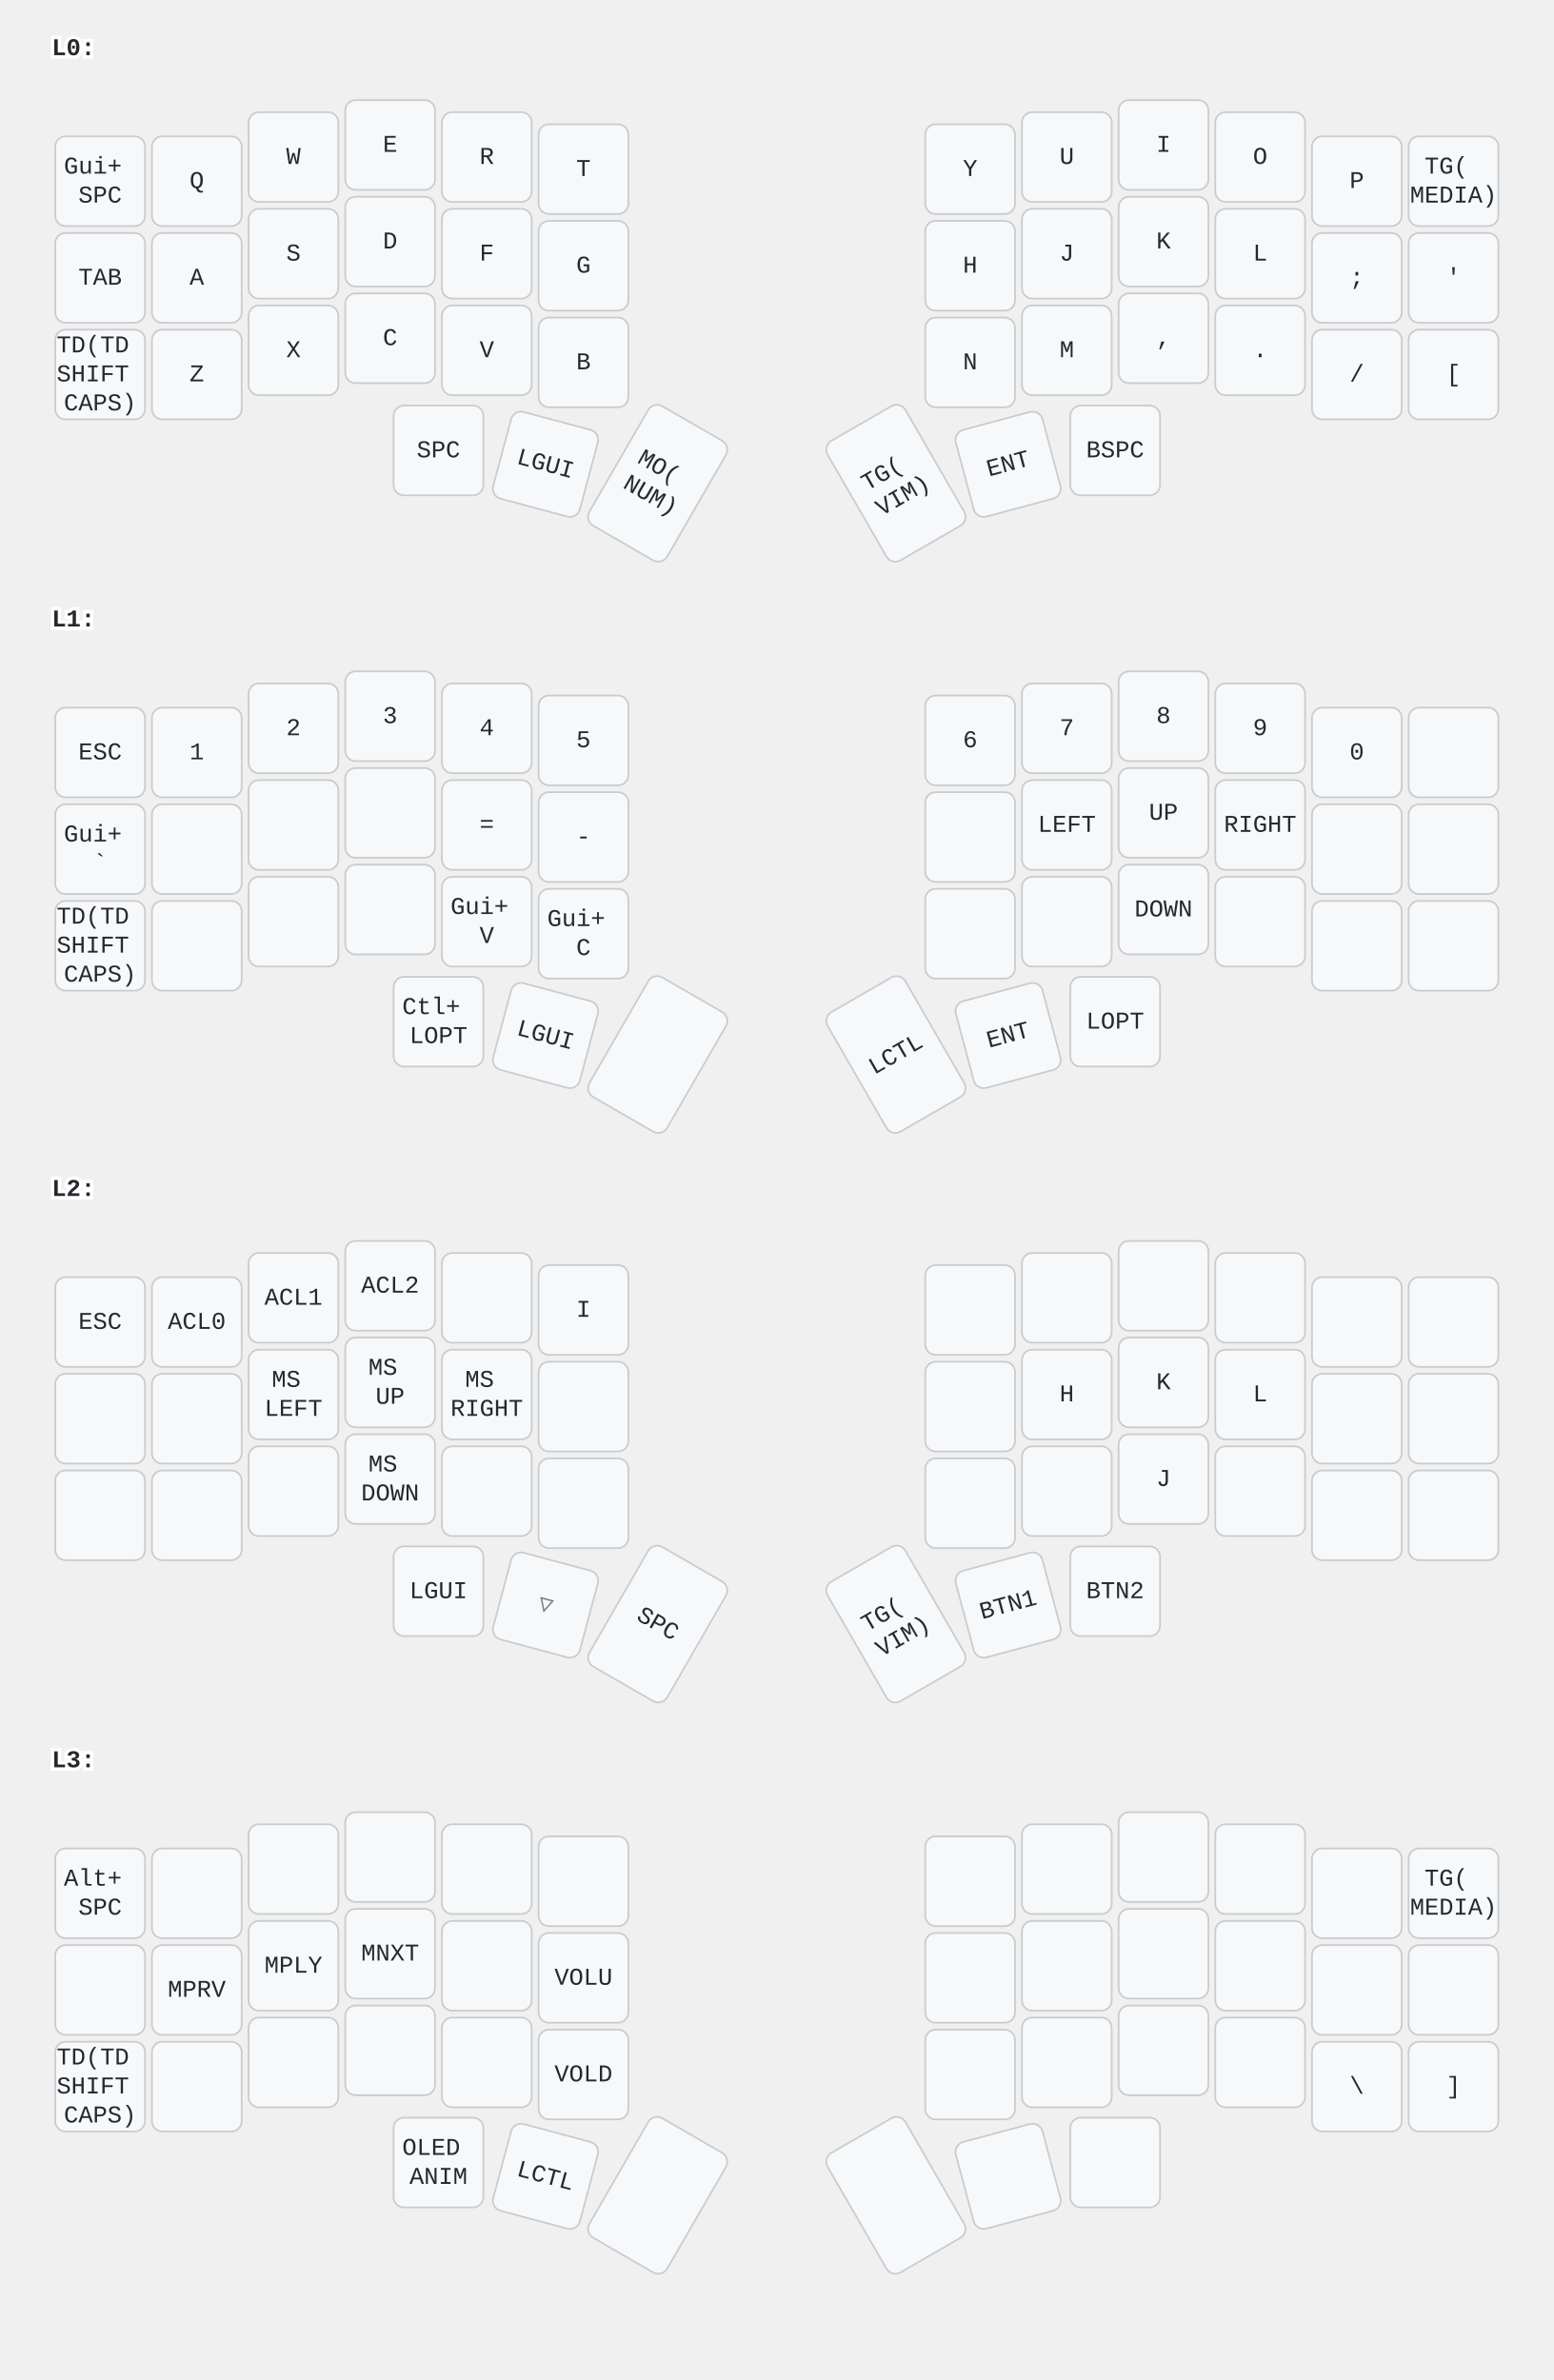
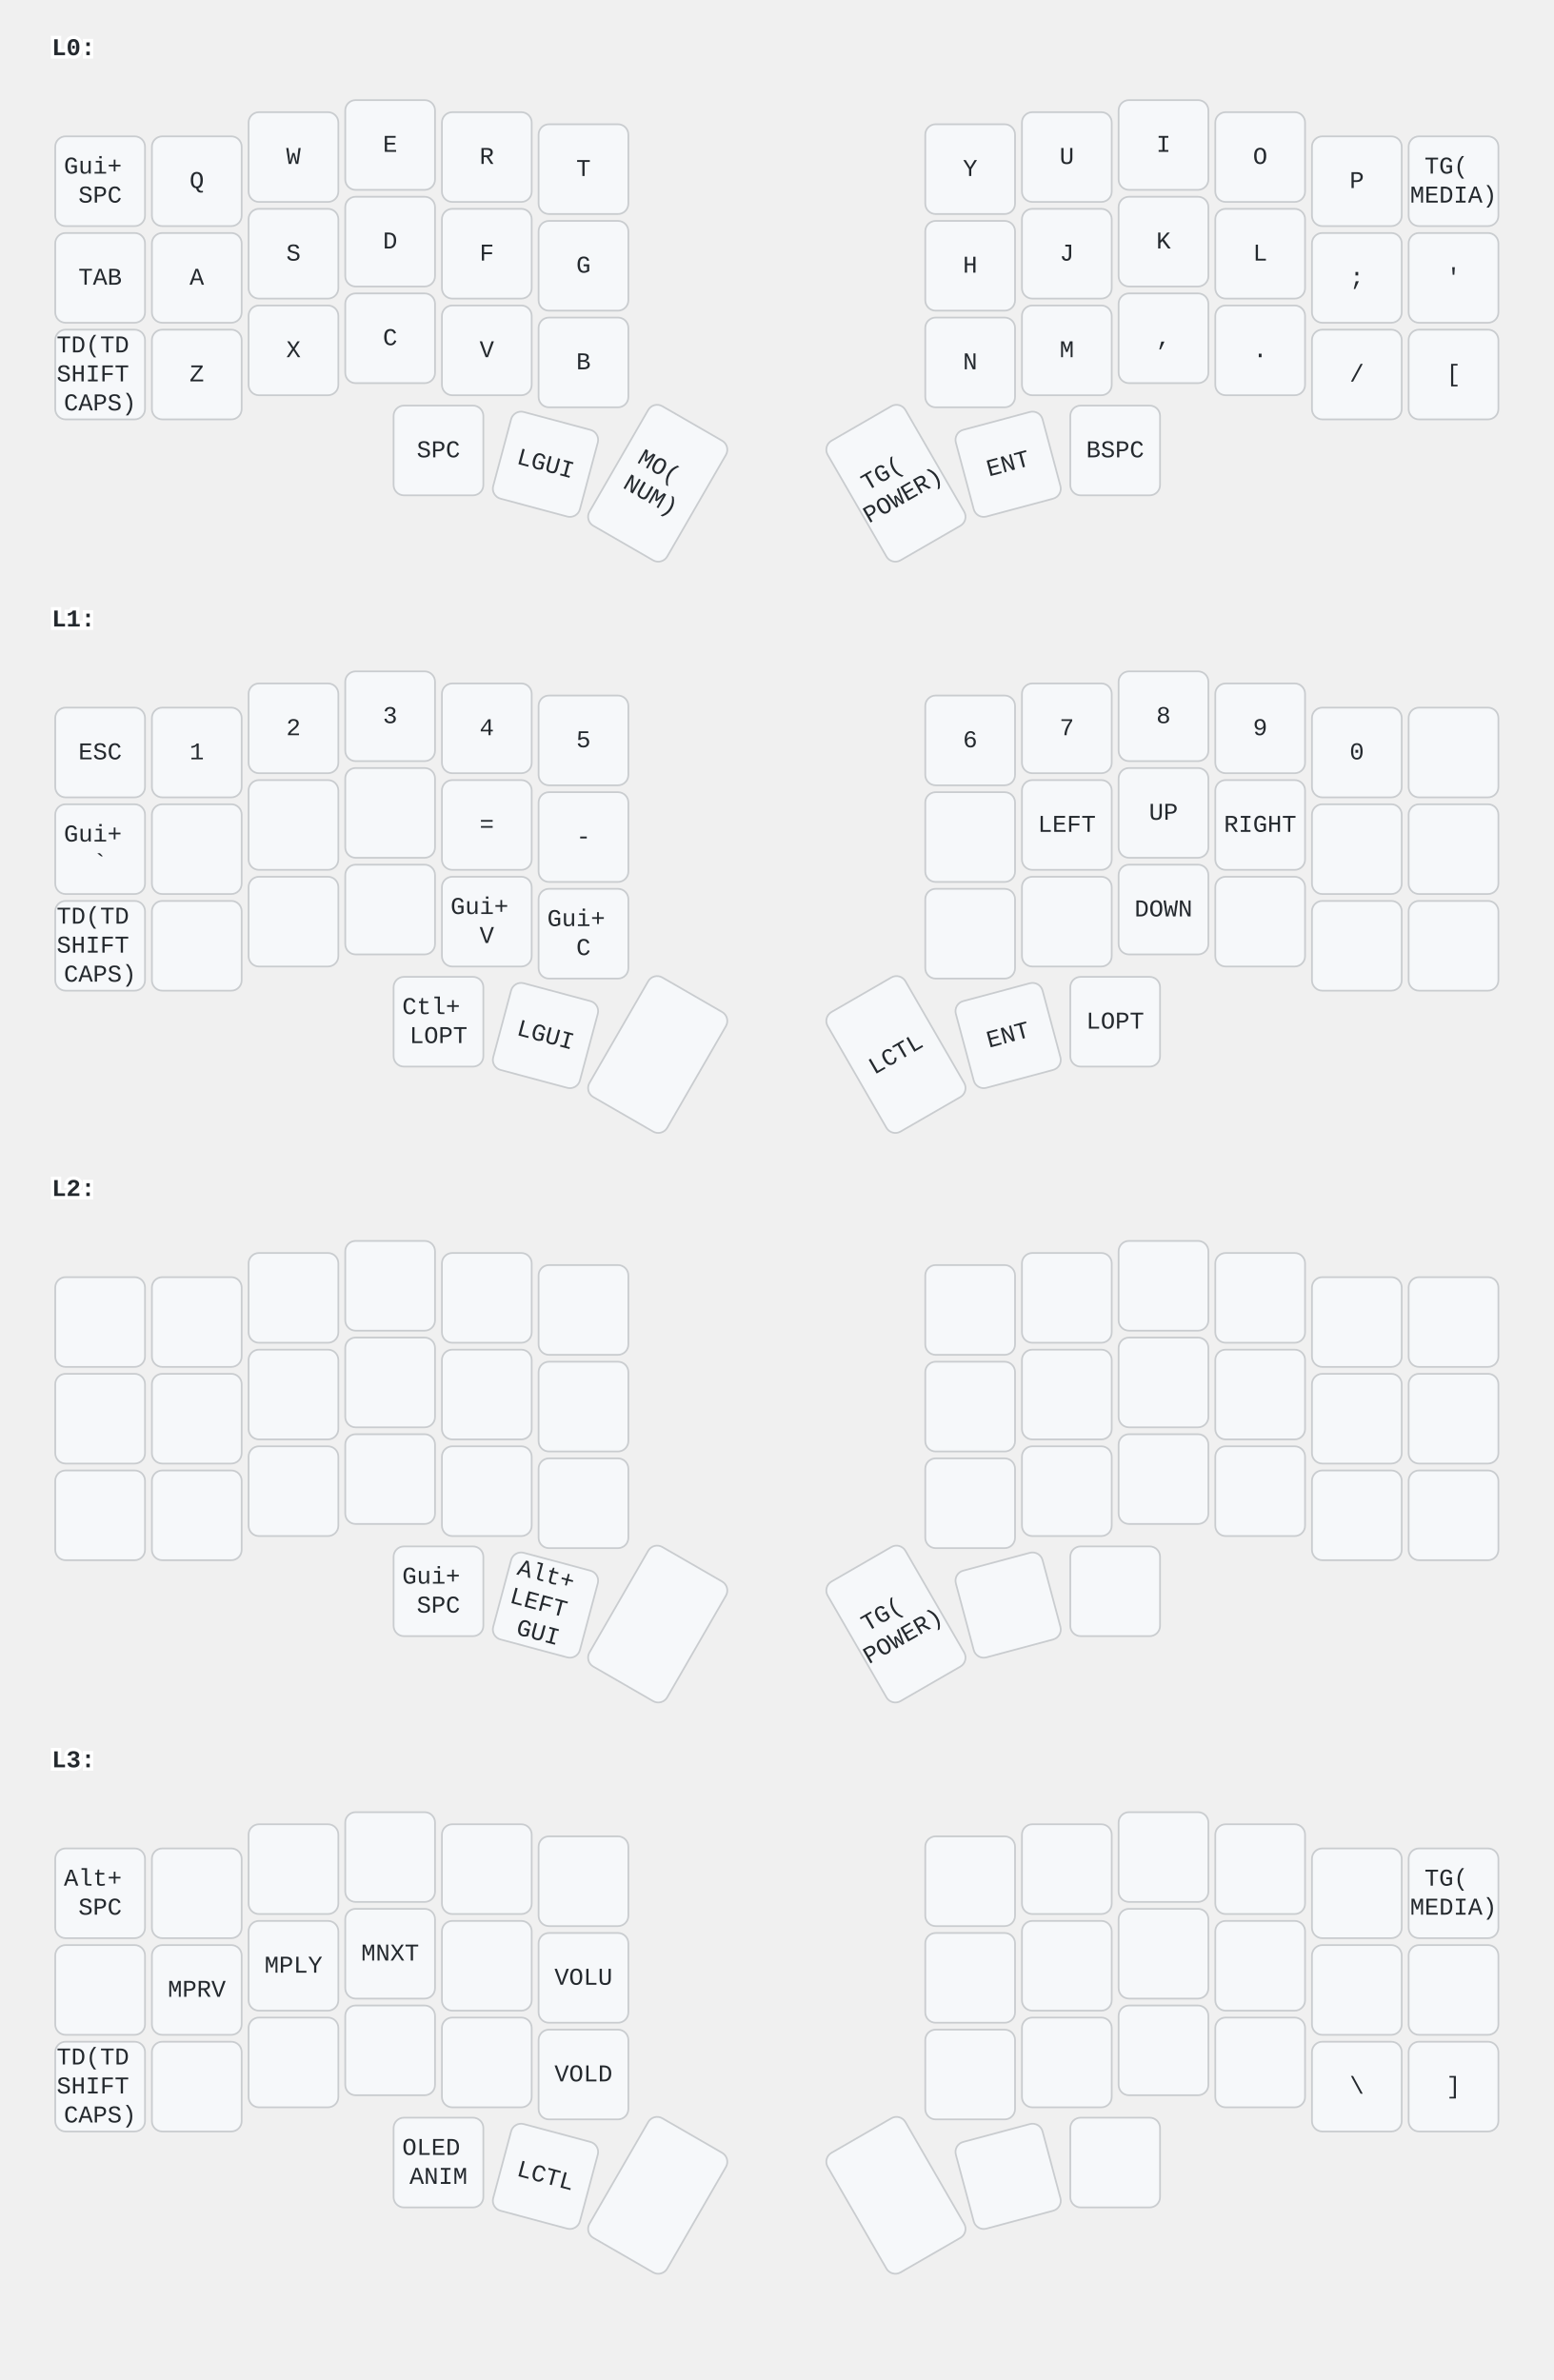
<svg xmlns="http://www.w3.org/2000/svg" width="900" height="1379" viewBox="0 0 900 1379" class="keymap">
  <style>/* inherit to force styles through use tags */
svg path {
    fill: inherit;
}

/* font and background color specifications */
svg.keymap {
    font-family: SFMono-Regular,Consolas,Liberation Mono,Menlo,monospace;
    font-size: 14px;
    font-kerning: normal;
    text-rendering: optimizeLegibility;
    fill: #24292e;
}

/* default key styling */
rect.key {
    fill: #f6f8fa;
}

rect.key, rect.combo {
    stroke: #c9cccf;
    stroke-width: 1;
}

/* default key side styling, only used is draw_key_sides is set */
rect.side {
    filter: brightness(90%);
}

/* color accent for combo boxes */
rect.combo, rect.combo-separate {
    fill: #cdf;
}

/* color accent for held keys */
rect.held, rect.combo.held {
    fill: #fdd;
}

/* color accent for ghost (optional) keys */
rect.ghost, rect.combo.ghost {
    stroke-dasharray: 4, 4;
    stroke-width: 2;
}

text {
    text-anchor: middle;
    dominant-baseline: middle;
}

/* styling for layer labels */
text.label {
    font-weight: bold;
    text-anchor: start;
    stroke: white;
    stroke-width: 4;
    paint-order: stroke;
}

/* styling for optional footer */
text.footer {
    text-anchor: end;
    dominant-baseline: auto;
    stroke: white;
    stroke-width: 4;
    paint-order: stroke;
}

/* styling for combo tap, and key hold/shifted label text */
text.combo, text.hold, text.shifted {
    font-size: 11px;
}

text.hold {
    text-anchor: middle;
    dominant-baseline: auto;
}

text.shifted {
    text-anchor: middle;
    dominant-baseline: hanging;
}

text.layer-activator {
    text-decoration: underline;
}

/* styling for hold/shifted label text in combo box */
text.combo.hold, text.combo.shifted {
    font-size: 8px;
}

/* lighter symbol for transparent keys */
text.trans {
    fill: #7b7e81;
}

/* styling for combo dendrons */
path.combo {
    stroke-width: 1;
    stroke: gray;
    fill: none;
}

/* Start Tabler Icons Cleanup */
/* cannot use height/width with glyphs */
.icon-tabler &gt; path {
    fill: inherit;
    stroke: inherit;
    stroke-width: 2;
}
/* hide tabler's default box */
.icon-tabler &gt; path[stroke="none"][fill="none"] {
    visibility: hidden;
}
/* End Tabler Icons Cleanup */
</style>
  <g transform="translate(30, 0)" class="layer-L0">
    <text x="0" y="28" class="label" id="L0">L0:</text>
    <g transform="translate(0, 56)">
      <g transform="translate(28, 49)" class="key keypos-0">
        <rect rx="6" ry="6" x="-26" y="-26" width="52" height="52" class="key" />
        <text x="0" y="0" class="key tap">
          <tspan x="0" dy="-0.6em">Gui+</tspan>
          <tspan x="0" dy="1.2em">SPC</tspan>
        </text>
      </g>
      <g transform="translate(84, 49)" class="key keypos-1">
        <rect rx="6" ry="6" x="-26" y="-26" width="52" height="52" class="key" />
        <text x="0" y="0" class="key tap">Q</text>
      </g>
      <g transform="translate(140, 35)" class="key keypos-2">
        <rect rx="6" ry="6" x="-26" y="-26" width="52" height="52" class="key" />
        <text x="0" y="0" class="key tap">W</text>
      </g>
      <g transform="translate(196, 28)" class="key keypos-3">
        <rect rx="6" ry="6" x="-26" y="-26" width="52" height="52" class="key" />
        <text x="0" y="0" class="key tap">E</text>
      </g>
      <g transform="translate(252, 35)" class="key keypos-4">
        <rect rx="6" ry="6" x="-26" y="-26" width="52" height="52" class="key" />
        <text x="0" y="0" class="key tap">R</text>
      </g>
      <g transform="translate(308, 42)" class="key keypos-5">
        <rect rx="6" ry="6" x="-26" y="-26" width="52" height="52" class="key" />
        <text x="0" y="0" class="key tap">T</text>
      </g>
      <g transform="translate(532, 42)" class="key keypos-6">
        <rect rx="6" ry="6" x="-26" y="-26" width="52" height="52" class="key" />
        <text x="0" y="0" class="key tap">Y</text>
      </g>
      <g transform="translate(588, 35)" class="key keypos-7">
        <rect rx="6" ry="6" x="-26" y="-26" width="52" height="52" class="key" />
        <text x="0" y="0" class="key tap">U</text>
      </g>
      <g transform="translate(644, 28)" class="key keypos-8">
        <rect rx="6" ry="6" x="-26" y="-26" width="52" height="52" class="key" />
        <text x="0" y="0" class="key tap">I</text>
      </g>
      <g transform="translate(700, 35)" class="key keypos-9">
        <rect rx="6" ry="6" x="-26" y="-26" width="52" height="52" class="key" />
        <text x="0" y="0" class="key tap">O</text>
      </g>
      <g transform="translate(756, 49)" class="key keypos-10">
        <rect rx="6" ry="6" x="-26" y="-26" width="52" height="52" class="key" />
        <text x="0" y="0" class="key tap">P</text>
      </g>
      <g transform="translate(812, 49)" class="key keypos-11">
        <rect rx="6" ry="6" x="-26" y="-26" width="52" height="52" class="key" />
        <text x="0" y="0" class="key tap">
          <tspan x="0" dy="-0.6em">TG(</tspan>
          <tspan x="0" dy="1.2em">MEDIA)</tspan>
        </text>
      </g>
      <g transform="translate(28, 105)" class="key keypos-12">
        <rect rx="6" ry="6" x="-26" y="-26" width="52" height="52" class="key" />
        <text x="0" y="0" class="key tap">TAB</text>
      </g>
      <g transform="translate(84, 105)" class="key keypos-13">
        <rect rx="6" ry="6" x="-26" y="-26" width="52" height="52" class="key" />
        <text x="0" y="0" class="key tap">A</text>
      </g>
      <g transform="translate(140, 91)" class="key keypos-14">
        <rect rx="6" ry="6" x="-26" y="-26" width="52" height="52" class="key" />
        <text x="0" y="0" class="key tap">S</text>
      </g>
      <g transform="translate(196, 84)" class="key keypos-15">
        <rect rx="6" ry="6" x="-26" y="-26" width="52" height="52" class="key" />
        <text x="0" y="0" class="key tap">D</text>
      </g>
      <g transform="translate(252, 91)" class="key keypos-16">
        <rect rx="6" ry="6" x="-26" y="-26" width="52" height="52" class="key" />
        <text x="0" y="0" class="key tap">F</text>
      </g>
      <g transform="translate(308, 98)" class="key keypos-17">
        <rect rx="6" ry="6" x="-26" y="-26" width="52" height="52" class="key" />
        <text x="0" y="0" class="key tap">G</text>
      </g>
      <g transform="translate(532, 98)" class="key keypos-18">
        <rect rx="6" ry="6" x="-26" y="-26" width="52" height="52" class="key" />
        <text x="0" y="0" class="key tap">H</text>
      </g>
      <g transform="translate(588, 91)" class="key keypos-19">
        <rect rx="6" ry="6" x="-26" y="-26" width="52" height="52" class="key" />
        <text x="0" y="0" class="key tap">J</text>
      </g>
      <g transform="translate(644, 84)" class="key keypos-20">
        <rect rx="6" ry="6" x="-26" y="-26" width="52" height="52" class="key" />
        <text x="0" y="0" class="key tap">K</text>
      </g>
      <g transform="translate(700, 91)" class="key keypos-21">
        <rect rx="6" ry="6" x="-26" y="-26" width="52" height="52" class="key" />
        <text x="0" y="0" class="key tap">L</text>
      </g>
      <g transform="translate(756, 105)" class="key keypos-22">
        <rect rx="6" ry="6" x="-26" y="-26" width="52" height="52" class="key" />
        <text x="0" y="0" class="key tap">;</text>
      </g>
      <g transform="translate(812, 105)" class="key keypos-23">
        <rect rx="6" ry="6" x="-26" y="-26" width="52" height="52" class="key" />
        <text x="0" y="0" class="key tap">'</text>
      </g>
      <g transform="translate(28, 161)" class="key keypos-24">
        <rect rx="6" ry="6" x="-26" y="-26" width="52" height="52" class="key" />
        <text x="0" y="0" class="key tap">
          <tspan x="0" dy="-1.2em">TD(TD</tspan>
          <tspan x="0" dy="1.2em">SHIFT</tspan>
          <tspan x="0" dy="1.2em">CAPS)</tspan>
        </text>
      </g>
      <g transform="translate(84, 161)" class="key keypos-25">
        <rect rx="6" ry="6" x="-26" y="-26" width="52" height="52" class="key" />
        <text x="0" y="0" class="key tap">Z</text>
      </g>
      <g transform="translate(140, 147)" class="key keypos-26">
        <rect rx="6" ry="6" x="-26" y="-26" width="52" height="52" class="key" />
        <text x="0" y="0" class="key tap">X</text>
      </g>
      <g transform="translate(196, 140)" class="key keypos-27">
        <rect rx="6" ry="6" x="-26" y="-26" width="52" height="52" class="key" />
        <text x="0" y="0" class="key tap">C</text>
      </g>
      <g transform="translate(252, 147)" class="key keypos-28">
        <rect rx="6" ry="6" x="-26" y="-26" width="52" height="52" class="key" />
        <text x="0" y="0" class="key tap">V</text>
      </g>
      <g transform="translate(308, 154)" class="key keypos-29">
        <rect rx="6" ry="6" x="-26" y="-26" width="52" height="52" class="key" />
        <text x="0" y="0" class="key tap">B</text>
      </g>
      <g transform="translate(532, 154)" class="key keypos-30">
        <rect rx="6" ry="6" x="-26" y="-26" width="52" height="52" class="key" />
        <text x="0" y="0" class="key tap">N</text>
      </g>
      <g transform="translate(588, 147)" class="key keypos-31">
        <rect rx="6" ry="6" x="-26" y="-26" width="52" height="52" class="key" />
        <text x="0" y="0" class="key tap">M</text>
      </g>
      <g transform="translate(644, 140)" class="key keypos-32">
        <rect rx="6" ry="6" x="-26" y="-26" width="52" height="52" class="key" />
        <text x="0" y="0" class="key tap">,</text>
      </g>
      <g transform="translate(700, 147)" class="key keypos-33">
        <rect rx="6" ry="6" x="-26" y="-26" width="52" height="52" class="key" />
        <text x="0" y="0" class="key tap">.</text>
      </g>
      <g transform="translate(756, 161)" class="key keypos-34">
        <rect rx="6" ry="6" x="-26" y="-26" width="52" height="52" class="key" />
        <text x="0" y="0" class="key tap">/</text>
      </g>
      <g transform="translate(812, 161)" class="key keypos-35">
        <rect rx="6" ry="6" x="-26" y="-26" width="52" height="52" class="key" />
        <text x="0" y="0" class="key tap">[</text>
      </g>
      <g transform="translate(224, 205)" class="key keypos-36">
        <rect rx="6" ry="6" x="-26" y="-26" width="52" height="52" class="key" />
        <text x="0" y="0" class="key tap">SPC</text>
      </g>
      <g transform="translate(286, 213) rotate(15.0)" class="key keypos-37">
        <rect rx="6" ry="6" x="-26" y="-26" width="52" height="52" class="key" />
        <text x="0" y="0" class="key tap">LGUI</text>
      </g>
      <g transform="translate(351, 224) rotate(30.0)" class="key keypos-38">
        <rect rx="6" ry="6" x="-26" y="-40" width="52" height="80" class="key" />
        <text x="0" y="0" class="key tap">
          <tspan x="0" dy="-0.6em">MO(</tspan>
          <tspan x="0" dy="1.2em">NUM)</tspan>
        </text>
      </g>
      <g transform="translate(489, 224) rotate(-30.0)" class="key keypos-39">
        <rect rx="6" ry="6" x="-26" y="-40" width="52" height="80" class="key" />
        <text x="0" y="0" class="key tap">
          <tspan x="0" dy="-0.6em">TG(</tspan>
-           <tspan x="0" dy="1.2em">VIM)</tspan>
+           <tspan x="0" dy="1.2em">POWER)</tspan>
        </text>
      </g>
      <g transform="translate(554, 213) rotate(-15.0)" class="key keypos-40">
        <rect rx="6" ry="6" x="-26" y="-26" width="52" height="52" class="key" />
        <text x="0" y="0" class="key tap">ENT</text>
      </g>
      <g transform="translate(616, 205)" class="key keypos-41">
        <rect rx="6" ry="6" x="-26" y="-26" width="52" height="52" class="key" />
        <text x="0" y="0" class="key tap">BSPC</text>
      </g>
    </g>
  </g>
  <g transform="translate(30, 331)" class="layer-L1">
    <text x="0" y="28" class="label" id="L1">L1:</text>
    <g transform="translate(0, 56)">
      <g transform="translate(28, 49)" class="key keypos-0">
        <rect rx="6" ry="6" x="-26" y="-26" width="52" height="52" class="key" />
        <text x="0" y="0" class="key tap">ESC</text>
      </g>
      <g transform="translate(84, 49)" class="key keypos-1">
        <rect rx="6" ry="6" x="-26" y="-26" width="52" height="52" class="key" />
        <text x="0" y="0" class="key tap">1</text>
      </g>
      <g transform="translate(140, 35)" class="key keypos-2">
        <rect rx="6" ry="6" x="-26" y="-26" width="52" height="52" class="key" />
        <text x="0" y="0" class="key tap">2</text>
      </g>
      <g transform="translate(196, 28)" class="key keypos-3">
        <rect rx="6" ry="6" x="-26" y="-26" width="52" height="52" class="key" />
        <text x="0" y="0" class="key tap">3</text>
      </g>
      <g transform="translate(252, 35)" class="key keypos-4">
        <rect rx="6" ry="6" x="-26" y="-26" width="52" height="52" class="key" />
        <text x="0" y="0" class="key tap">4</text>
      </g>
      <g transform="translate(308, 42)" class="key keypos-5">
        <rect rx="6" ry="6" x="-26" y="-26" width="52" height="52" class="key" />
        <text x="0" y="0" class="key tap">5</text>
      </g>
      <g transform="translate(532, 42)" class="key keypos-6">
        <rect rx="6" ry="6" x="-26" y="-26" width="52" height="52" class="key" />
        <text x="0" y="0" class="key tap">6</text>
      </g>
      <g transform="translate(588, 35)" class="key keypos-7">
        <rect rx="6" ry="6" x="-26" y="-26" width="52" height="52" class="key" />
        <text x="0" y="0" class="key tap">7</text>
      </g>
      <g transform="translate(644, 28)" class="key keypos-8">
        <rect rx="6" ry="6" x="-26" y="-26" width="52" height="52" class="key" />
        <text x="0" y="0" class="key tap">8</text>
      </g>
      <g transform="translate(700, 35)" class="key keypos-9">
        <rect rx="6" ry="6" x="-26" y="-26" width="52" height="52" class="key" />
        <text x="0" y="0" class="key tap">9</text>
      </g>
      <g transform="translate(756, 49)" class="key keypos-10">
        <rect rx="6" ry="6" x="-26" y="-26" width="52" height="52" class="key" />
        <text x="0" y="0" class="key tap">0</text>
      </g>
      <g transform="translate(812, 49)" class="key keypos-11">
        <rect rx="6" ry="6" x="-26" y="-26" width="52" height="52" class="key" />
      </g>
      <g transform="translate(28, 105)" class="key keypos-12">
        <rect rx="6" ry="6" x="-26" y="-26" width="52" height="52" class="key" />
        <text x="0" y="0" class="key tap">
          <tspan x="0" dy="-0.6em">Gui+</tspan>
          <tspan x="0" dy="1.2em">`</tspan>
        </text>
      </g>
      <g transform="translate(84, 105)" class="key keypos-13">
        <rect rx="6" ry="6" x="-26" y="-26" width="52" height="52" class="key" />
      </g>
      <g transform="translate(140, 91)" class="key keypos-14">
        <rect rx="6" ry="6" x="-26" y="-26" width="52" height="52" class="key" />
      </g>
      <g transform="translate(196, 84)" class="key keypos-15">
        <rect rx="6" ry="6" x="-26" y="-26" width="52" height="52" class="key" />
      </g>
      <g transform="translate(252, 91)" class="key keypos-16">
        <rect rx="6" ry="6" x="-26" y="-26" width="52" height="52" class="key" />
        <text x="0" y="0" class="key tap">=</text>
      </g>
      <g transform="translate(308, 98)" class="key keypos-17">
        <rect rx="6" ry="6" x="-26" y="-26" width="52" height="52" class="key" />
        <text x="0" y="0" class="key tap">-</text>
      </g>
      <g transform="translate(532, 98)" class="key keypos-18">
        <rect rx="6" ry="6" x="-26" y="-26" width="52" height="52" class="key" />
      </g>
      <g transform="translate(588, 91)" class="key keypos-19">
        <rect rx="6" ry="6" x="-26" y="-26" width="52" height="52" class="key" />
        <text x="0" y="0" class="key tap">LEFT</text>
      </g>
      <g transform="translate(644, 84)" class="key keypos-20">
        <rect rx="6" ry="6" x="-26" y="-26" width="52" height="52" class="key" />
        <text x="0" y="0" class="key tap">UP</text>
      </g>
      <g transform="translate(700, 91)" class="key keypos-21">
        <rect rx="6" ry="6" x="-26" y="-26" width="52" height="52" class="key" />
        <text x="0" y="0" class="key tap">RIGHT</text>
      </g>
      <g transform="translate(756, 105)" class="key keypos-22">
        <rect rx="6" ry="6" x="-26" y="-26" width="52" height="52" class="key" />
      </g>
      <g transform="translate(812, 105)" class="key keypos-23">
        <rect rx="6" ry="6" x="-26" y="-26" width="52" height="52" class="key" />
      </g>
      <g transform="translate(28, 161)" class="key keypos-24">
        <rect rx="6" ry="6" x="-26" y="-26" width="52" height="52" class="key" />
        <text x="0" y="0" class="key tap">
          <tspan x="0" dy="-1.2em">TD(TD</tspan>
          <tspan x="0" dy="1.2em">SHIFT</tspan>
          <tspan x="0" dy="1.2em">CAPS)</tspan>
        </text>
      </g>
      <g transform="translate(84, 161)" class="key keypos-25">
        <rect rx="6" ry="6" x="-26" y="-26" width="52" height="52" class="key" />
      </g>
      <g transform="translate(140, 147)" class="key keypos-26">
        <rect rx="6" ry="6" x="-26" y="-26" width="52" height="52" class="key" />
      </g>
      <g transform="translate(196, 140)" class="key keypos-27">
        <rect rx="6" ry="6" x="-26" y="-26" width="52" height="52" class="key" />
      </g>
      <g transform="translate(252, 147)" class="key keypos-28">
        <rect rx="6" ry="6" x="-26" y="-26" width="52" height="52" class="key" />
        <text x="0" y="0" class="key tap">
          <tspan x="0" dy="-0.6em">Gui+</tspan>
          <tspan x="0" dy="1.2em">V</tspan>
        </text>
      </g>
      <g transform="translate(308, 154)" class="key keypos-29">
        <rect rx="6" ry="6" x="-26" y="-26" width="52" height="52" class="key" />
        <text x="0" y="0" class="key tap">
          <tspan x="0" dy="-0.6em">Gui+</tspan>
          <tspan x="0" dy="1.2em">C</tspan>
        </text>
      </g>
      <g transform="translate(532, 154)" class="key keypos-30">
        <rect rx="6" ry="6" x="-26" y="-26" width="52" height="52" class="key" />
      </g>
      <g transform="translate(588, 147)" class="key keypos-31">
        <rect rx="6" ry="6" x="-26" y="-26" width="52" height="52" class="key" />
      </g>
      <g transform="translate(644, 140)" class="key keypos-32">
        <rect rx="6" ry="6" x="-26" y="-26" width="52" height="52" class="key" />
        <text x="0" y="0" class="key tap">DOWN</text>
      </g>
      <g transform="translate(700, 147)" class="key keypos-33">
        <rect rx="6" ry="6" x="-26" y="-26" width="52" height="52" class="key" />
      </g>
      <g transform="translate(756, 161)" class="key keypos-34">
        <rect rx="6" ry="6" x="-26" y="-26" width="52" height="52" class="key" />
      </g>
      <g transform="translate(812, 161)" class="key keypos-35">
        <rect rx="6" ry="6" x="-26" y="-26" width="52" height="52" class="key" />
      </g>
      <g transform="translate(224, 205)" class="key keypos-36">
        <rect rx="6" ry="6" x="-26" y="-26" width="52" height="52" class="key" />
        <text x="0" y="0" class="key tap">
          <tspan x="0" dy="-0.6em">Ctl+</tspan>
          <tspan x="0" dy="1.2em">LOPT</tspan>
        </text>
      </g>
      <g transform="translate(286, 213) rotate(15.0)" class="key keypos-37">
        <rect rx="6" ry="6" x="-26" y="-26" width="52" height="52" class="key" />
        <text x="0" y="0" class="key tap">LGUI</text>
      </g>
      <g transform="translate(351, 224) rotate(30.0)" class="key keypos-38">
        <rect rx="6" ry="6" x="-26" y="-40" width="52" height="80" class="key" />
      </g>
      <g transform="translate(489, 224) rotate(-30.0)" class="key keypos-39">
        <rect rx="6" ry="6" x="-26" y="-40" width="52" height="80" class="key" />
        <text x="0" y="0" class="key tap">LCTL</text>
      </g>
      <g transform="translate(554, 213) rotate(-15.0)" class="key keypos-40">
        <rect rx="6" ry="6" x="-26" y="-26" width="52" height="52" class="key" />
        <text x="0" y="0" class="key tap">ENT</text>
      </g>
      <g transform="translate(616, 205)" class="key keypos-41">
        <rect rx="6" ry="6" x="-26" y="-26" width="52" height="52" class="key" />
        <text x="0" y="0" class="key tap">LOPT</text>
      </g>
    </g>
  </g>
  <g transform="translate(30, 661)" class="layer-L2">
    <text x="0" y="28" class="label" id="L2">L2:</text>
    <g transform="translate(0, 56)">
      <g transform="translate(28, 49)" class="key keypos-0">
        <rect rx="6" ry="6" x="-26" y="-26" width="52" height="52" class="key" />
-         <text x="0" y="0" class="key tap">ESC</text>
      </g>
      <g transform="translate(84, 49)" class="key keypos-1">
        <rect rx="6" ry="6" x="-26" y="-26" width="52" height="52" class="key" />
-         <text x="0" y="0" class="key tap">ACL0</text>
      </g>
      <g transform="translate(140, 35)" class="key keypos-2">
        <rect rx="6" ry="6" x="-26" y="-26" width="52" height="52" class="key" />
-         <text x="0" y="0" class="key tap">ACL1</text>
      </g>
      <g transform="translate(196, 28)" class="key keypos-3">
        <rect rx="6" ry="6" x="-26" y="-26" width="52" height="52" class="key" />
-         <text x="0" y="0" class="key tap">ACL2</text>
      </g>
      <g transform="translate(252, 35)" class="key keypos-4">
        <rect rx="6" ry="6" x="-26" y="-26" width="52" height="52" class="key" />
      </g>
      <g transform="translate(308, 42)" class="key keypos-5">
        <rect rx="6" ry="6" x="-26" y="-26" width="52" height="52" class="key" />
-         <text x="0" y="0" class="key tap">I</text>
      </g>
      <g transform="translate(532, 42)" class="key keypos-6">
        <rect rx="6" ry="6" x="-26" y="-26" width="52" height="52" class="key" />
      </g>
      <g transform="translate(588, 35)" class="key keypos-7">
        <rect rx="6" ry="6" x="-26" y="-26" width="52" height="52" class="key" />
      </g>
      <g transform="translate(644, 28)" class="key keypos-8">
        <rect rx="6" ry="6" x="-26" y="-26" width="52" height="52" class="key" />
      </g>
      <g transform="translate(700, 35)" class="key keypos-9">
        <rect rx="6" ry="6" x="-26" y="-26" width="52" height="52" class="key" />
      </g>
      <g transform="translate(756, 49)" class="key keypos-10">
        <rect rx="6" ry="6" x="-26" y="-26" width="52" height="52" class="key" />
      </g>
      <g transform="translate(812, 49)" class="key keypos-11">
        <rect rx="6" ry="6" x="-26" y="-26" width="52" height="52" class="key" />
      </g>
      <g transform="translate(28, 105)" class="key keypos-12">
        <rect rx="6" ry="6" x="-26" y="-26" width="52" height="52" class="key" />
      </g>
      <g transform="translate(84, 105)" class="key keypos-13">
        <rect rx="6" ry="6" x="-26" y="-26" width="52" height="52" class="key" />
      </g>
      <g transform="translate(140, 91)" class="key keypos-14">
        <rect rx="6" ry="6" x="-26" y="-26" width="52" height="52" class="key" />
-         <text x="0" y="0" class="key tap">
-           <tspan x="0" dy="-0.6em">MS</tspan>
+       </g>
+       <g transform="translate(196, 84)" class="key keypos-15">
+         <rect rx="6" ry="6" x="-26" y="-26" width="52" height="52" class="key" />
+       </g>
+       <g transform="translate(252, 91)" class="key keypos-16">
+         <rect rx="6" ry="6" x="-26" y="-26" width="52" height="52" class="key" />
+       </g>
+       <g transform="translate(308, 98)" class="key keypos-17">
+         <rect rx="6" ry="6" x="-26" y="-26" width="52" height="52" class="key" />
+       </g>
+       <g transform="translate(532, 98)" class="key keypos-18">
+         <rect rx="6" ry="6" x="-26" y="-26" width="52" height="52" class="key" />
+       </g>
+       <g transform="translate(588, 91)" class="key keypos-19">
+         <rect rx="6" ry="6" x="-26" y="-26" width="52" height="52" class="key" />
+       </g>
+       <g transform="translate(644, 84)" class="key keypos-20">
+         <rect rx="6" ry="6" x="-26" y="-26" width="52" height="52" class="key" />
+       </g>
+       <g transform="translate(700, 91)" class="key keypos-21">
+         <rect rx="6" ry="6" x="-26" y="-26" width="52" height="52" class="key" />
+       </g>
+       <g transform="translate(756, 105)" class="key keypos-22">
+         <rect rx="6" ry="6" x="-26" y="-26" width="52" height="52" class="key" />
+       </g>
+       <g transform="translate(812, 105)" class="key keypos-23">
+         <rect rx="6" ry="6" x="-26" y="-26" width="52" height="52" class="key" />
+       </g>
+       <g transform="translate(28, 161)" class="key keypos-24">
+         <rect rx="6" ry="6" x="-26" y="-26" width="52" height="52" class="key" />
+       </g>
+       <g transform="translate(84, 161)" class="key keypos-25">
+         <rect rx="6" ry="6" x="-26" y="-26" width="52" height="52" class="key" />
+       </g>
+       <g transform="translate(140, 147)" class="key keypos-26">
+         <rect rx="6" ry="6" x="-26" y="-26" width="52" height="52" class="key" />
+       </g>
+       <g transform="translate(196, 140)" class="key keypos-27">
+         <rect rx="6" ry="6" x="-26" y="-26" width="52" height="52" class="key" />
+       </g>
+       <g transform="translate(252, 147)" class="key keypos-28">
+         <rect rx="6" ry="6" x="-26" y="-26" width="52" height="52" class="key" />
+       </g>
+       <g transform="translate(308, 154)" class="key keypos-29">
+         <rect rx="6" ry="6" x="-26" y="-26" width="52" height="52" class="key" />
+       </g>
+       <g transform="translate(532, 154)" class="key keypos-30">
+         <rect rx="6" ry="6" x="-26" y="-26" width="52" height="52" class="key" />
+       </g>
+       <g transform="translate(588, 147)" class="key keypos-31">
+         <rect rx="6" ry="6" x="-26" y="-26" width="52" height="52" class="key" />
+       </g>
+       <g transform="translate(644, 140)" class="key keypos-32">
+         <rect rx="6" ry="6" x="-26" y="-26" width="52" height="52" class="key" />
+       </g>
+       <g transform="translate(700, 147)" class="key keypos-33">
+         <rect rx="6" ry="6" x="-26" y="-26" width="52" height="52" class="key" />
+       </g>
+       <g transform="translate(756, 161)" class="key keypos-34">
+         <rect rx="6" ry="6" x="-26" y="-26" width="52" height="52" class="key" />
+       </g>
+       <g transform="translate(812, 161)" class="key keypos-35">
+         <rect rx="6" ry="6" x="-26" y="-26" width="52" height="52" class="key" />
+       </g>
+       <g transform="translate(224, 205)" class="key keypos-36">
+         <rect rx="6" ry="6" x="-26" y="-26" width="52" height="52" class="key" />
+         <text x="0" y="0" class="key tap">
+           <tspan x="0" dy="-0.6em">Gui+</tspan>
+           <tspan x="0" dy="1.2em">SPC</tspan>
+         </text>
+       </g>
+       <g transform="translate(286, 213) rotate(15.0)" class="key keypos-37">
+         <rect rx="6" ry="6" x="-26" y="-26" width="52" height="52" class="key" />
+         <text x="0" y="0" class="key tap">
+           <tspan x="0" dy="-1.2em">Alt+</tspan>
          <tspan x="0" dy="1.2em">LEFT</tspan>
-         </text>
-       </g>
-       <g transform="translate(196, 84)" class="key keypos-15">
-         <rect rx="6" ry="6" x="-26" y="-26" width="52" height="52" class="key" />
-         <text x="0" y="0" class="key tap">
-           <tspan x="0" dy="-0.6em">MS</tspan>
-           <tspan x="0" dy="1.2em">UP</tspan>
-         </text>
-       </g>
-       <g transform="translate(252, 91)" class="key keypos-16">
-         <rect rx="6" ry="6" x="-26" y="-26" width="52" height="52" class="key" />
-         <text x="0" y="0" class="key tap">
-           <tspan x="0" dy="-0.6em">MS</tspan>
-           <tspan x="0" dy="1.2em">RIGHT</tspan>
-         </text>
-       </g>
-       <g transform="translate(308, 98)" class="key keypos-17">
-         <rect rx="6" ry="6" x="-26" y="-26" width="52" height="52" class="key" />
-       </g>
-       <g transform="translate(532, 98)" class="key keypos-18">
-         <rect rx="6" ry="6" x="-26" y="-26" width="52" height="52" class="key" />
-       </g>
-       <g transform="translate(588, 91)" class="key keypos-19">
-         <rect rx="6" ry="6" x="-26" y="-26" width="52" height="52" class="key" />
-         <text x="0" y="0" class="key tap">H</text>
-       </g>
-       <g transform="translate(644, 84)" class="key keypos-20">
-         <rect rx="6" ry="6" x="-26" y="-26" width="52" height="52" class="key" />
-         <text x="0" y="0" class="key tap">K</text>
-       </g>
-       <g transform="translate(700, 91)" class="key keypos-21">
-         <rect rx="6" ry="6" x="-26" y="-26" width="52" height="52" class="key" />
-         <text x="0" y="0" class="key tap">L</text>
-       </g>
-       <g transform="translate(756, 105)" class="key keypos-22">
-         <rect rx="6" ry="6" x="-26" y="-26" width="52" height="52" class="key" />
-       </g>
-       <g transform="translate(812, 105)" class="key keypos-23">
-         <rect rx="6" ry="6" x="-26" y="-26" width="52" height="52" class="key" />
-       </g>
-       <g transform="translate(28, 161)" class="key keypos-24">
-         <rect rx="6" ry="6" x="-26" y="-26" width="52" height="52" class="key" />
-       </g>
-       <g transform="translate(84, 161)" class="key keypos-25">
-         <rect rx="6" ry="6" x="-26" y="-26" width="52" height="52" class="key" />
-       </g>
-       <g transform="translate(140, 147)" class="key keypos-26">
-         <rect rx="6" ry="6" x="-26" y="-26" width="52" height="52" class="key" />
-       </g>
-       <g transform="translate(196, 140)" class="key keypos-27">
-         <rect rx="6" ry="6" x="-26" y="-26" width="52" height="52" class="key" />
-         <text x="0" y="0" class="key tap">
-           <tspan x="0" dy="-0.6em">MS</tspan>
-           <tspan x="0" dy="1.2em">DOWN</tspan>
-         </text>
-       </g>
-       <g transform="translate(252, 147)" class="key keypos-28">
-         <rect rx="6" ry="6" x="-26" y="-26" width="52" height="52" class="key" />
-       </g>
-       <g transform="translate(308, 154)" class="key keypos-29">
-         <rect rx="6" ry="6" x="-26" y="-26" width="52" height="52" class="key" />
-       </g>
-       <g transform="translate(532, 154)" class="key keypos-30">
-         <rect rx="6" ry="6" x="-26" y="-26" width="52" height="52" class="key" />
-       </g>
-       <g transform="translate(588, 147)" class="key keypos-31">
-         <rect rx="6" ry="6" x="-26" y="-26" width="52" height="52" class="key" />
-       </g>
-       <g transform="translate(644, 140)" class="key keypos-32">
-         <rect rx="6" ry="6" x="-26" y="-26" width="52" height="52" class="key" />
-         <text x="0" y="0" class="key tap">J</text>
-       </g>
-       <g transform="translate(700, 147)" class="key keypos-33">
-         <rect rx="6" ry="6" x="-26" y="-26" width="52" height="52" class="key" />
-       </g>
-       <g transform="translate(756, 161)" class="key keypos-34">
-         <rect rx="6" ry="6" x="-26" y="-26" width="52" height="52" class="key" />
-       </g>
-       <g transform="translate(812, 161)" class="key keypos-35">
-         <rect rx="6" ry="6" x="-26" y="-26" width="52" height="52" class="key" />
-       </g>
-       <g transform="translate(224, 205)" class="key keypos-36">
-         <rect rx="6" ry="6" x="-26" y="-26" width="52" height="52" class="key" />
-         <text x="0" y="0" class="key tap">LGUI</text>
-       </g>
-       <g transform="translate(286, 213) rotate(15.0)" class="key trans keypos-37">
-         <rect rx="6" ry="6" x="-26" y="-26" width="52" height="52" class="key trans" />
-         <text x="0" y="0" class="key trans tap">▽</text>
+           <tspan x="0" dy="1.2em">GUI</tspan>
+         </text>
      </g>
      <g transform="translate(351, 224) rotate(30.0)" class="key keypos-38">
        <rect rx="6" ry="6" x="-26" y="-40" width="52" height="80" class="key" />
-         <text x="0" y="0" class="key tap">SPC</text>
      </g>
      <g transform="translate(489, 224) rotate(-30.0)" class="key keypos-39">
        <rect rx="6" ry="6" x="-26" y="-40" width="52" height="80" class="key" />
        <text x="0" y="0" class="key tap">
          <tspan x="0" dy="-0.6em">TG(</tspan>
-           <tspan x="0" dy="1.2em">VIM)</tspan>
+           <tspan x="0" dy="1.2em">POWER)</tspan>
        </text>
      </g>
      <g transform="translate(554, 213) rotate(-15.0)" class="key keypos-40">
        <rect rx="6" ry="6" x="-26" y="-26" width="52" height="52" class="key" />
-         <text x="0" y="0" class="key tap">BTN1</text>
      </g>
      <g transform="translate(616, 205)" class="key keypos-41">
        <rect rx="6" ry="6" x="-26" y="-26" width="52" height="52" class="key" />
-         <text x="0" y="0" class="key tap">BTN2</text>
      </g>
    </g>
  </g>
  <g transform="translate(30, 992)" class="layer-L3">
    <text x="0" y="28" class="label" id="L3">L3:</text>
    <g transform="translate(0, 56)">
      <g transform="translate(28, 49)" class="key keypos-0">
        <rect rx="6" ry="6" x="-26" y="-26" width="52" height="52" class="key" />
        <text x="0" y="0" class="key tap">
          <tspan x="0" dy="-0.6em">Alt+</tspan>
          <tspan x="0" dy="1.2em">SPC</tspan>
        </text>
      </g>
      <g transform="translate(84, 49)" class="key keypos-1">
        <rect rx="6" ry="6" x="-26" y="-26" width="52" height="52" class="key" />
      </g>
      <g transform="translate(140, 35)" class="key keypos-2">
        <rect rx="6" ry="6" x="-26" y="-26" width="52" height="52" class="key" />
      </g>
      <g transform="translate(196, 28)" class="key keypos-3">
        <rect rx="6" ry="6" x="-26" y="-26" width="52" height="52" class="key" />
      </g>
      <g transform="translate(252, 35)" class="key keypos-4">
        <rect rx="6" ry="6" x="-26" y="-26" width="52" height="52" class="key" />
      </g>
      <g transform="translate(308, 42)" class="key keypos-5">
        <rect rx="6" ry="6" x="-26" y="-26" width="52" height="52" class="key" />
      </g>
      <g transform="translate(532, 42)" class="key keypos-6">
        <rect rx="6" ry="6" x="-26" y="-26" width="52" height="52" class="key" />
      </g>
      <g transform="translate(588, 35)" class="key keypos-7">
        <rect rx="6" ry="6" x="-26" y="-26" width="52" height="52" class="key" />
      </g>
      <g transform="translate(644, 28)" class="key keypos-8">
        <rect rx="6" ry="6" x="-26" y="-26" width="52" height="52" class="key" />
      </g>
      <g transform="translate(700, 35)" class="key keypos-9">
        <rect rx="6" ry="6" x="-26" y="-26" width="52" height="52" class="key" />
      </g>
      <g transform="translate(756, 49)" class="key keypos-10">
        <rect rx="6" ry="6" x="-26" y="-26" width="52" height="52" class="key" />
      </g>
      <g transform="translate(812, 49)" class="key keypos-11">
        <rect rx="6" ry="6" x="-26" y="-26" width="52" height="52" class="key" />
        <text x="0" y="0" class="key tap">
          <tspan x="0" dy="-0.6em">TG(</tspan>
          <tspan x="0" dy="1.2em">MEDIA)</tspan>
        </text>
      </g>
      <g transform="translate(28, 105)" class="key keypos-12">
        <rect rx="6" ry="6" x="-26" y="-26" width="52" height="52" class="key" />
      </g>
      <g transform="translate(84, 105)" class="key keypos-13">
        <rect rx="6" ry="6" x="-26" y="-26" width="52" height="52" class="key" />
        <text x="0" y="0" class="key tap">MPRV</text>
      </g>
      <g transform="translate(140, 91)" class="key keypos-14">
        <rect rx="6" ry="6" x="-26" y="-26" width="52" height="52" class="key" />
        <text x="0" y="0" class="key tap">MPLY</text>
      </g>
      <g transform="translate(196, 84)" class="key keypos-15">
        <rect rx="6" ry="6" x="-26" y="-26" width="52" height="52" class="key" />
        <text x="0" y="0" class="key tap">MNXT</text>
      </g>
      <g transform="translate(252, 91)" class="key keypos-16">
        <rect rx="6" ry="6" x="-26" y="-26" width="52" height="52" class="key" />
      </g>
      <g transform="translate(308, 98)" class="key keypos-17">
        <rect rx="6" ry="6" x="-26" y="-26" width="52" height="52" class="key" />
        <text x="0" y="0" class="key tap">VOLU</text>
      </g>
      <g transform="translate(532, 98)" class="key keypos-18">
        <rect rx="6" ry="6" x="-26" y="-26" width="52" height="52" class="key" />
      </g>
      <g transform="translate(588, 91)" class="key keypos-19">
        <rect rx="6" ry="6" x="-26" y="-26" width="52" height="52" class="key" />
      </g>
      <g transform="translate(644, 84)" class="key keypos-20">
        <rect rx="6" ry="6" x="-26" y="-26" width="52" height="52" class="key" />
      </g>
      <g transform="translate(700, 91)" class="key keypos-21">
        <rect rx="6" ry="6" x="-26" y="-26" width="52" height="52" class="key" />
      </g>
      <g transform="translate(756, 105)" class="key keypos-22">
        <rect rx="6" ry="6" x="-26" y="-26" width="52" height="52" class="key" />
      </g>
      <g transform="translate(812, 105)" class="key keypos-23">
        <rect rx="6" ry="6" x="-26" y="-26" width="52" height="52" class="key" />
      </g>
      <g transform="translate(28, 161)" class="key keypos-24">
        <rect rx="6" ry="6" x="-26" y="-26" width="52" height="52" class="key" />
        <text x="0" y="0" class="key tap">
          <tspan x="0" dy="-1.2em">TD(TD</tspan>
          <tspan x="0" dy="1.2em">SHIFT</tspan>
          <tspan x="0" dy="1.2em">CAPS)</tspan>
        </text>
      </g>
      <g transform="translate(84, 161)" class="key keypos-25">
        <rect rx="6" ry="6" x="-26" y="-26" width="52" height="52" class="key" />
      </g>
      <g transform="translate(140, 147)" class="key keypos-26">
        <rect rx="6" ry="6" x="-26" y="-26" width="52" height="52" class="key" />
      </g>
      <g transform="translate(196, 140)" class="key keypos-27">
        <rect rx="6" ry="6" x="-26" y="-26" width="52" height="52" class="key" />
      </g>
      <g transform="translate(252, 147)" class="key keypos-28">
        <rect rx="6" ry="6" x="-26" y="-26" width="52" height="52" class="key" />
      </g>
      <g transform="translate(308, 154)" class="key keypos-29">
        <rect rx="6" ry="6" x="-26" y="-26" width="52" height="52" class="key" />
        <text x="0" y="0" class="key tap">VOLD</text>
      </g>
      <g transform="translate(532, 154)" class="key keypos-30">
        <rect rx="6" ry="6" x="-26" y="-26" width="52" height="52" class="key" />
      </g>
      <g transform="translate(588, 147)" class="key keypos-31">
        <rect rx="6" ry="6" x="-26" y="-26" width="52" height="52" class="key" />
      </g>
      <g transform="translate(644, 140)" class="key keypos-32">
        <rect rx="6" ry="6" x="-26" y="-26" width="52" height="52" class="key" />
      </g>
      <g transform="translate(700, 147)" class="key keypos-33">
        <rect rx="6" ry="6" x="-26" y="-26" width="52" height="52" class="key" />
      </g>
      <g transform="translate(756, 161)" class="key keypos-34">
        <rect rx="6" ry="6" x="-26" y="-26" width="52" height="52" class="key" />
        <text x="0" y="0" class="key tap">\</text>
      </g>
      <g transform="translate(812, 161)" class="key keypos-35">
        <rect rx="6" ry="6" x="-26" y="-26" width="52" height="52" class="key" />
        <text x="0" y="0" class="key tap">]</text>
      </g>
      <g transform="translate(224, 205)" class="key keypos-36">
        <rect rx="6" ry="6" x="-26" y="-26" width="52" height="52" class="key" />
        <text x="0" y="0" class="key tap">
          <tspan x="0" dy="-0.6em">OLED</tspan>
          <tspan x="0" dy="1.2em">ANIM</tspan>
        </text>
      </g>
      <g transform="translate(286, 213) rotate(15.0)" class="key keypos-37">
        <rect rx="6" ry="6" x="-26" y="-26" width="52" height="52" class="key" />
        <text x="0" y="0" class="key tap">LCTL</text>
      </g>
      <g transform="translate(351, 224) rotate(30.0)" class="key keypos-38">
        <rect rx="6" ry="6" x="-26" y="-40" width="52" height="80" class="key" />
      </g>
      <g transform="translate(489, 224) rotate(-30.0)" class="key keypos-39">
        <rect rx="6" ry="6" x="-26" y="-40" width="52" height="80" class="key" />
      </g>
      <g transform="translate(554, 213) rotate(-15.0)" class="key keypos-40">
        <rect rx="6" ry="6" x="-26" y="-26" width="52" height="52" class="key" />
      </g>
      <g transform="translate(616, 205)" class="key keypos-41">
        <rect rx="6" ry="6" x="-26" y="-26" width="52" height="52" class="key" />
      </g>
    </g>
  </g>
</svg>
